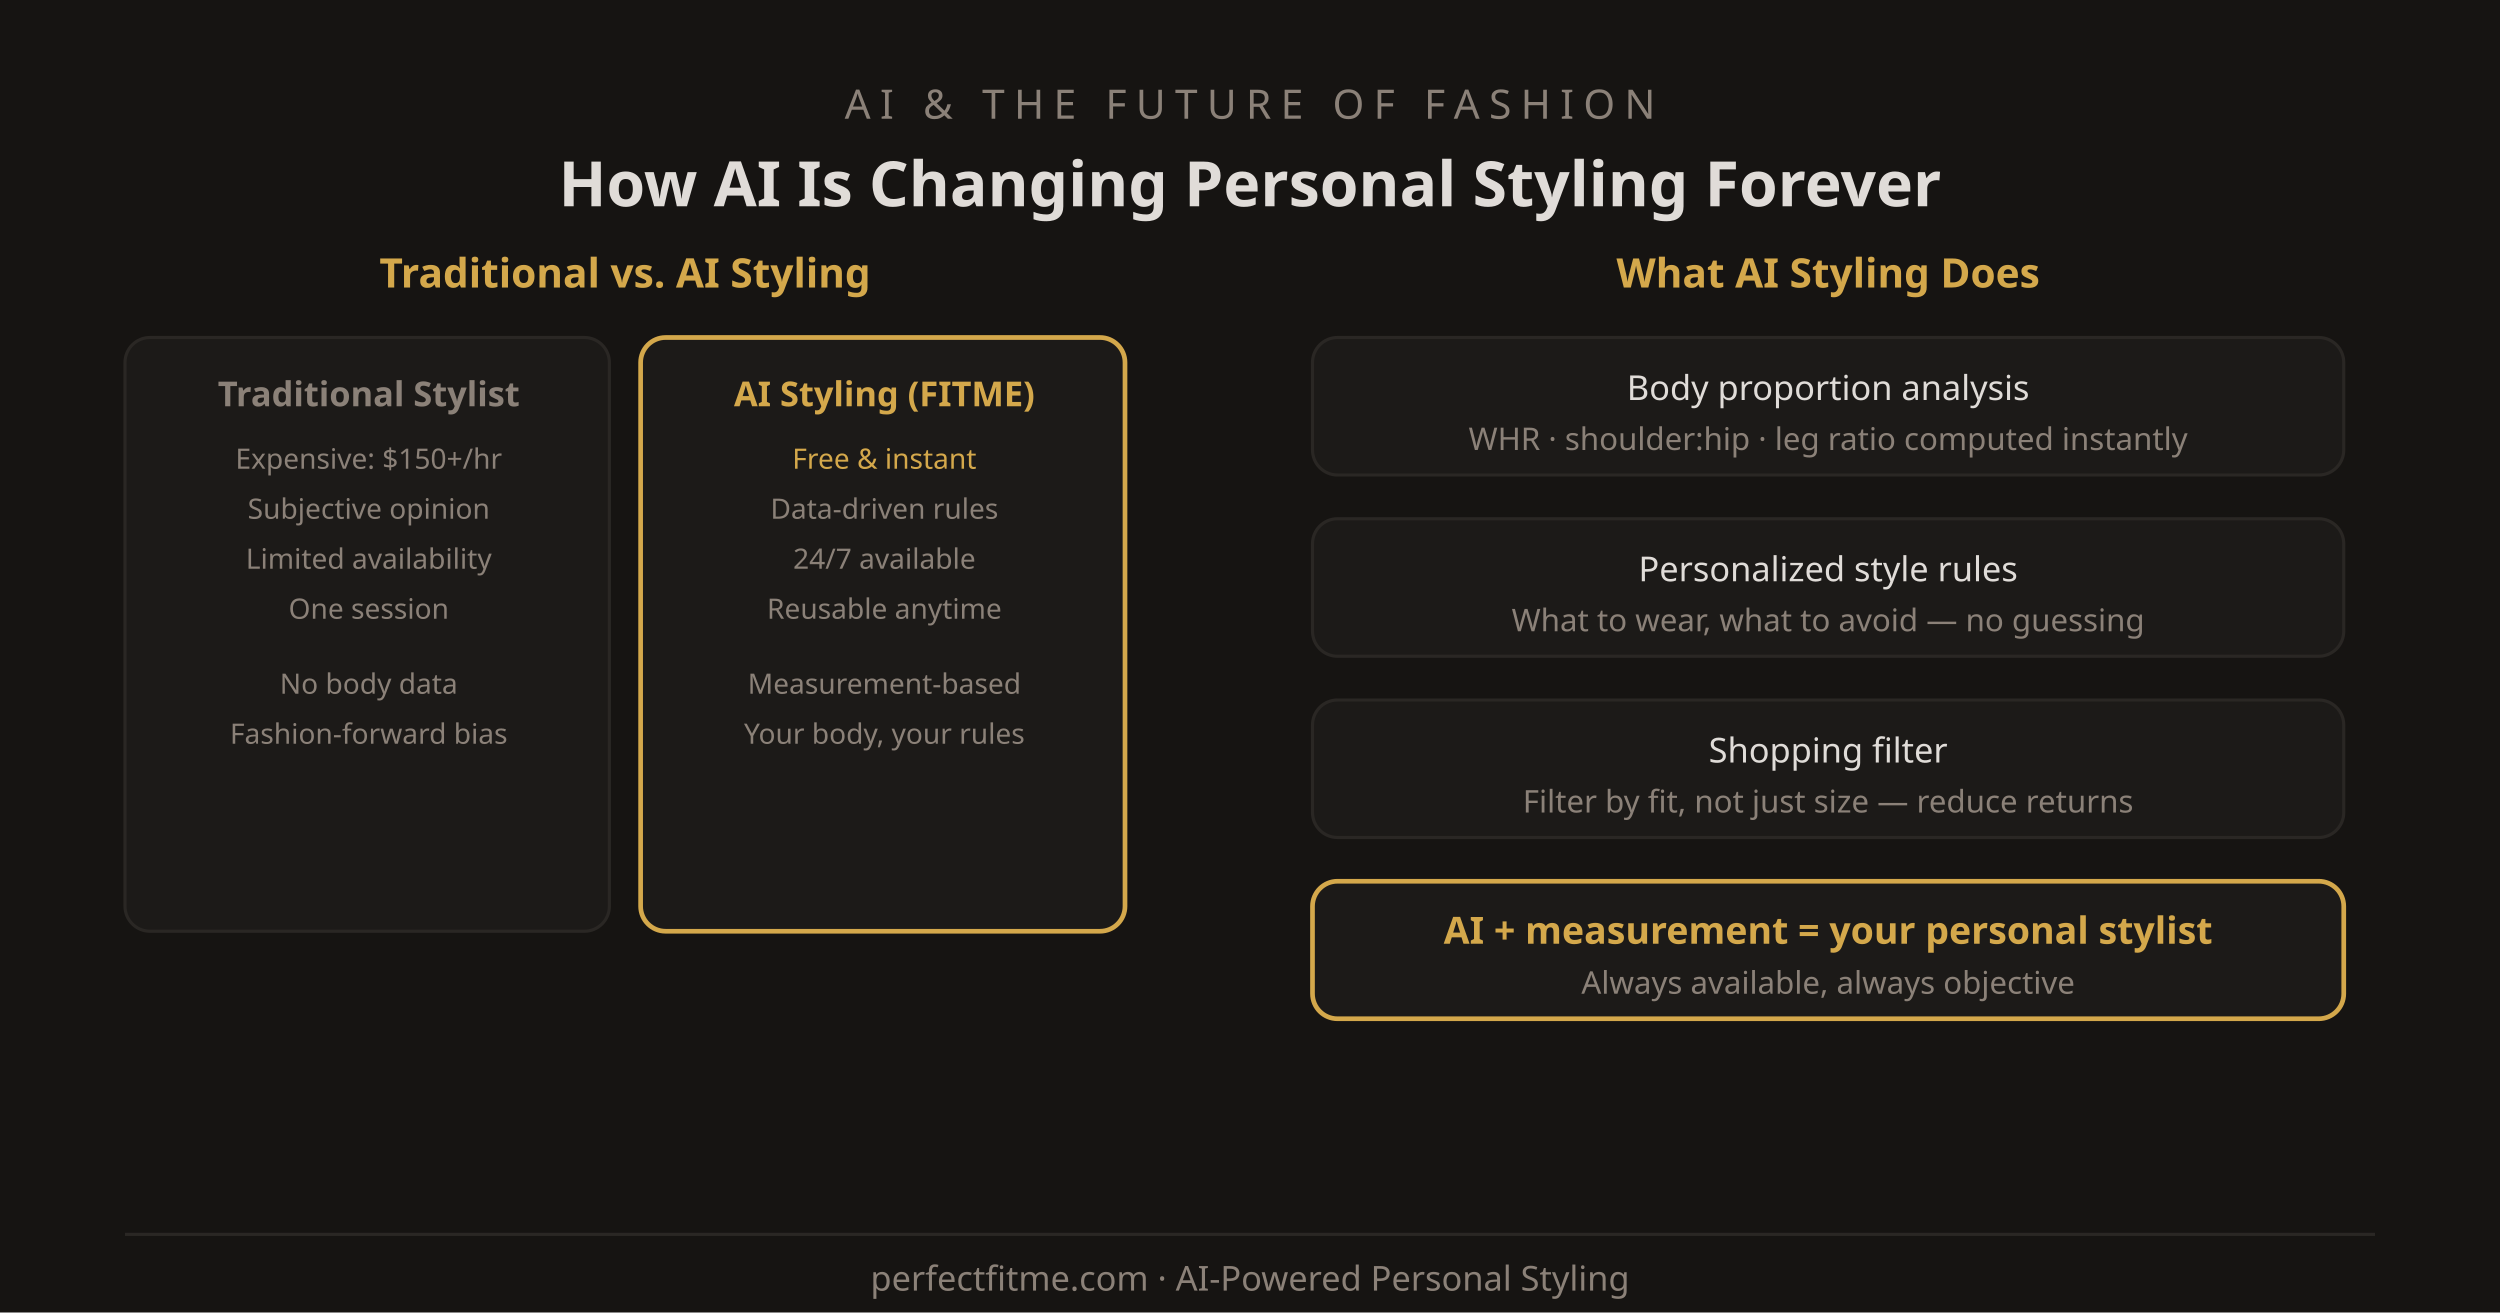
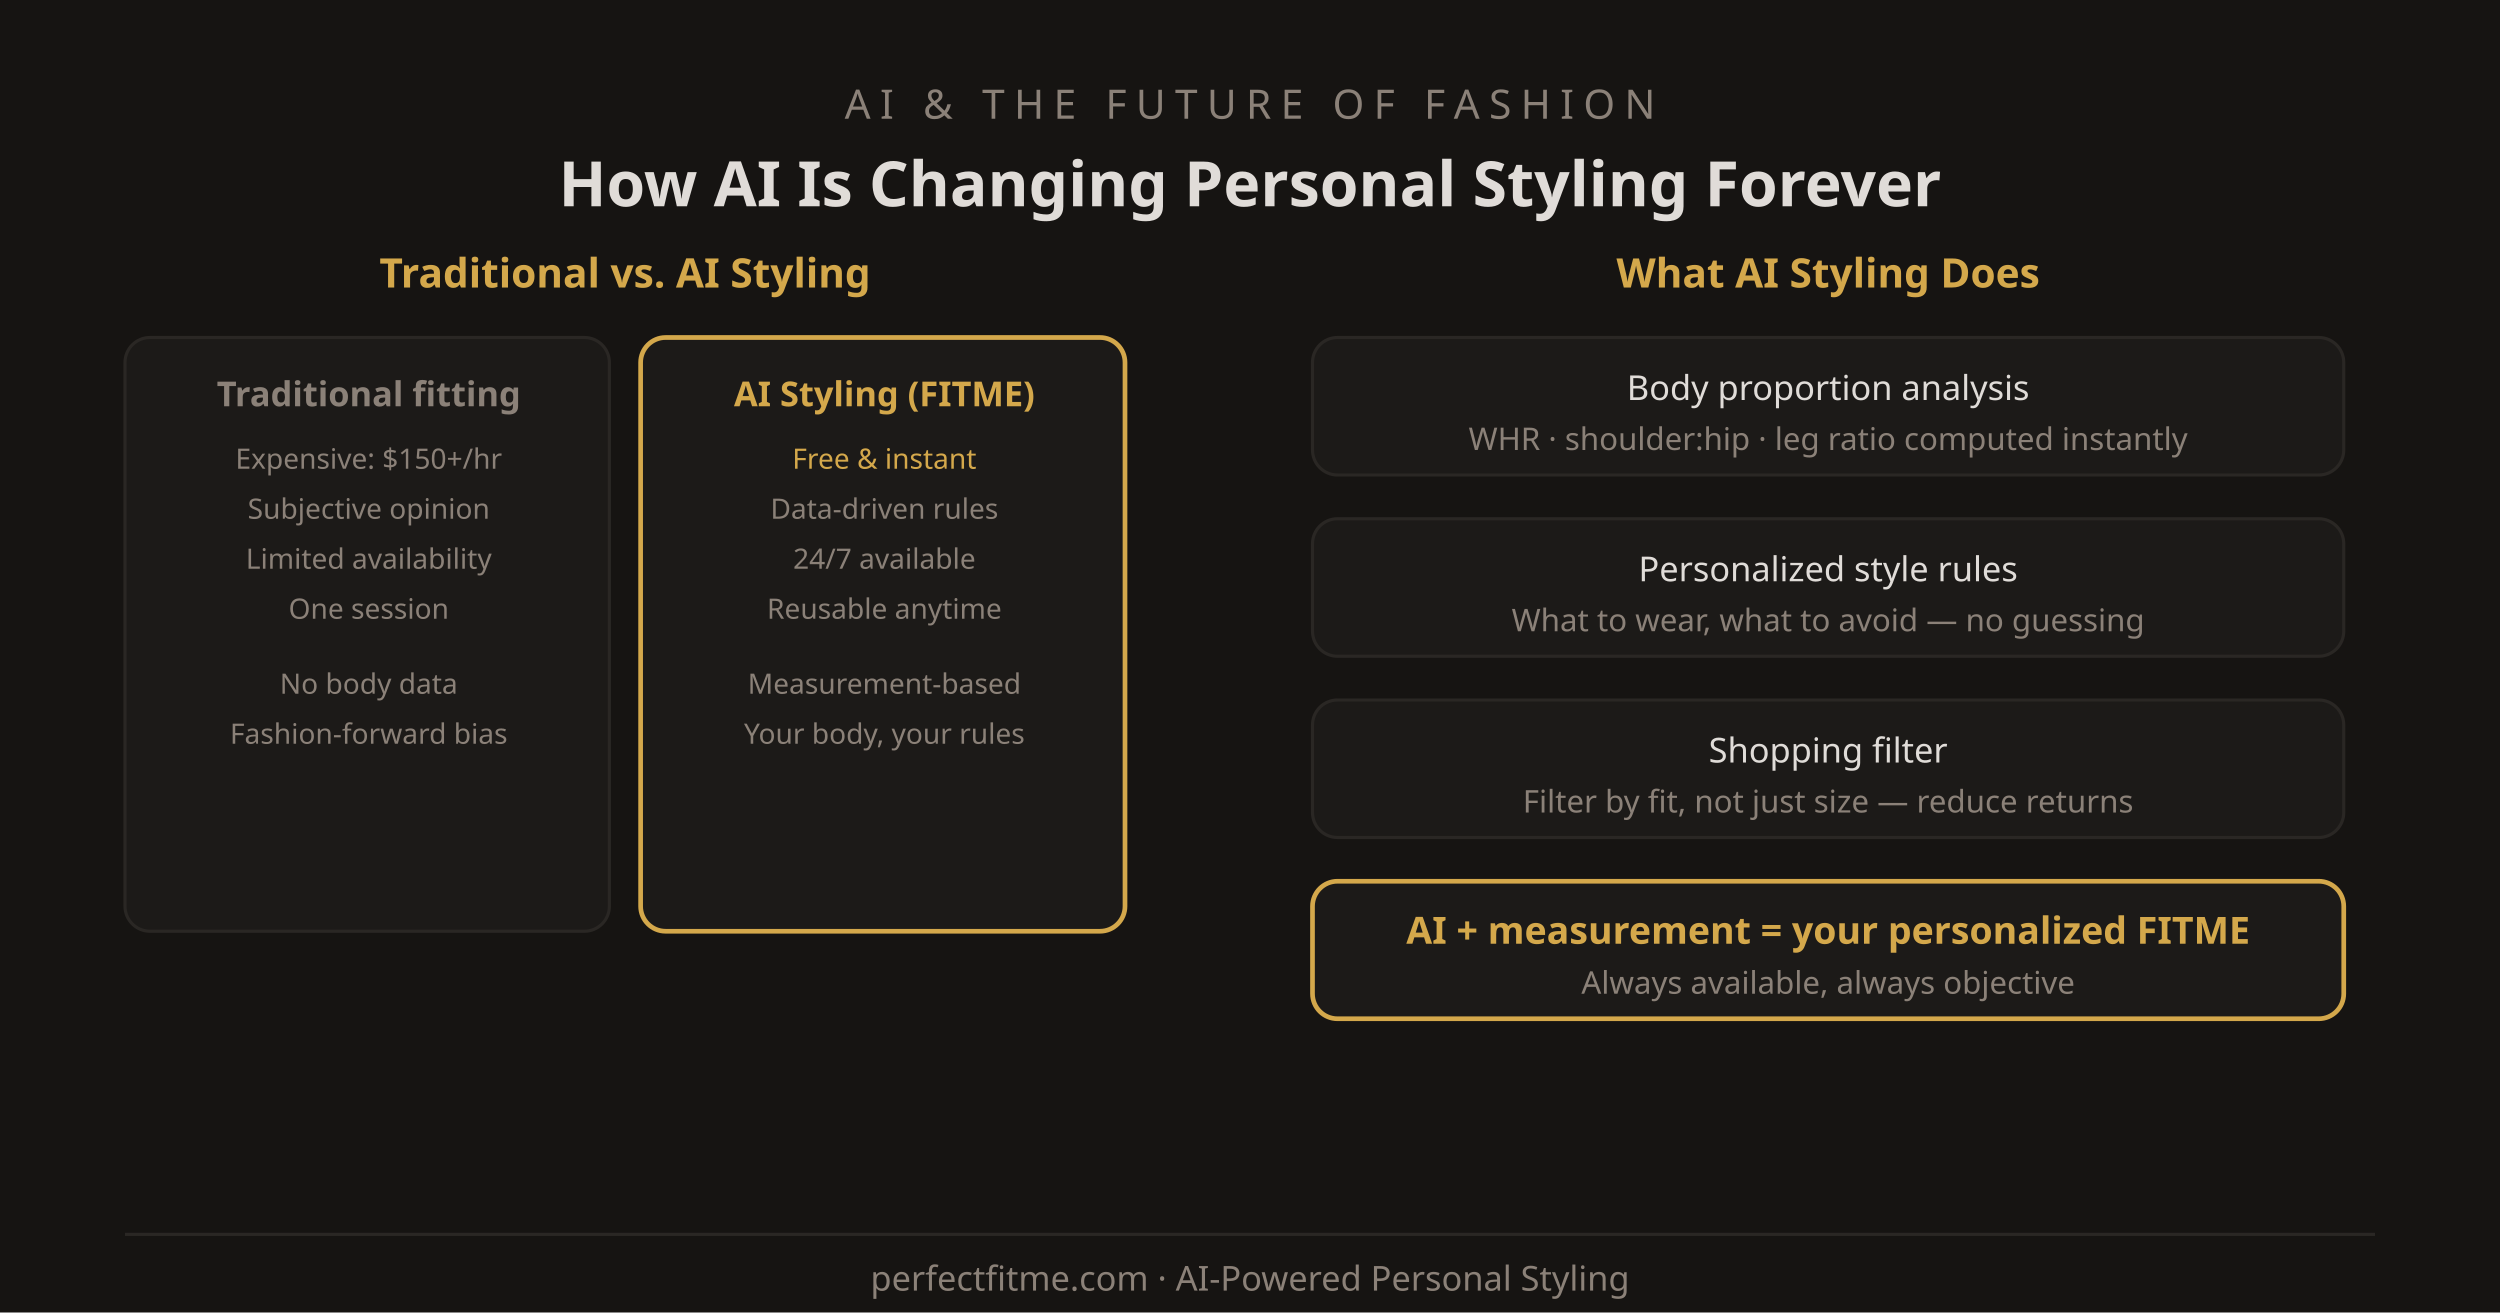
<svg xmlns="http://www.w3.org/2000/svg" viewBox="0 0 800 420" width="800" height="420">
  <rect width="800" height="420" fill="#161412" />
  <text x="400" y="38" text-anchor="middle" font-family="'DM Sans',sans-serif" font-size="13" fill="#8b8178" letter-spacing="3">AI &amp; THE FUTURE OF FASHION</text>
  <text x="400" y="66" text-anchor="middle" font-family="'DM Sans',sans-serif" font-size="20" font-weight="700" fill="#e0dcd8">How AI Is Changing Personal Styling Forever</text>
  <g transform="translate(40,92)">
    <text x="160" y="0" text-anchor="middle" font-family="'DM Sans',sans-serif" font-size="13" fill="#d4a84b" font-weight="700">Traditional vs. AI Styling</text>
    <rect x="0" y="16" width="155" height="190" rx="8" fill="#1c1a18" stroke="#2a2724" />
-     <text x="78" y="38" text-anchor="middle" font-family="'DM Sans',sans-serif" font-size="11" fill="#8b8178" font-weight="700">Traditional Stylist</text>
+     <text x="78" y="38" text-anchor="middle" font-family="'DM Sans',sans-serif" font-size="11" fill="#8b8178" font-weight="700">Traditional fitting</text>
    <text x="78" y="58" text-anchor="middle" font-family="'DM Sans',sans-serif" font-size="9" fill="#8b8178">Expensive: $150+/hr</text>
    <text x="78" y="74" text-anchor="middle" font-family="'DM Sans',sans-serif" font-size="9" fill="#8b8178">Subjective opinion</text>
    <text x="78" y="90" text-anchor="middle" font-family="'DM Sans',sans-serif" font-size="9" fill="#8b8178">Limited availability</text>
    <text x="78" y="106" text-anchor="middle" font-family="'DM Sans',sans-serif" font-size="9" fill="#8b8178">One session</text>
    <text x="78" y="130" text-anchor="middle" font-family="'DM Sans',sans-serif" font-size="9" fill="#8b8178">No body data</text>
    <text x="78" y="146" text-anchor="middle" font-family="'DM Sans',sans-serif" font-size="9" fill="#8b8178">Fashion-forward bias</text>
    <rect x="165" y="16" width="155" height="190" rx="8" fill="#1c1a18" stroke="#d4a84b" stroke-width="1.5" />
    <text x="243" y="38" text-anchor="middle" font-family="'DM Sans',sans-serif" font-size="11" fill="#d4a84b" font-weight="700">AI Styling (FITME)</text>
    <text x="243" y="58" text-anchor="middle" font-family="'DM Sans',sans-serif" font-size="9" fill="#d4a84b">Free &amp; instant</text>
    <text x="243" y="74" text-anchor="middle" font-family="'DM Sans',sans-serif" font-size="9" fill="#8b8178">Data-driven rules</text>
    <text x="243" y="90" text-anchor="middle" font-family="'DM Sans',sans-serif" font-size="9" fill="#8b8178">24/7 available</text>
    <text x="243" y="106" text-anchor="middle" font-family="'DM Sans',sans-serif" font-size="9" fill="#8b8178">Reusable anytime</text>
    <text x="243" y="130" text-anchor="middle" font-family="'DM Sans',sans-serif" font-size="9" fill="#8b8178">Measurement-based</text>
    <text x="243" y="146" text-anchor="middle" font-family="'DM Sans',sans-serif" font-size="9" fill="#8b8178">Your body, your rules</text>
  </g>
  <g transform="translate(420,92)">
    <text x="165" y="0" text-anchor="middle" font-family="'DM Sans',sans-serif" font-size="13" fill="#d4a84b" font-weight="700">What AI Styling Does</text>
    <rect x="0" y="16" width="330" height="44" rx="8" fill="#1c1a18" stroke="#2a2724" />
    <text x="165" y="36" text-anchor="middle" font-family="'DM Sans',sans-serif" font-size="11" fill="#e0dcd8">Body proportion analysis</text>
    <text x="165" y="52" text-anchor="middle" font-family="'DM Sans',sans-serif" font-size="10" fill="#8b8178">WHR · shoulder:hip · leg ratio computed instantly</text>
    <rect x="0" y="74" width="330" height="44" rx="8" fill="#1c1a18" stroke="#2a2724" />
    <text x="165" y="94" text-anchor="middle" font-family="'DM Sans',sans-serif" font-size="11" fill="#e0dcd8">Personalized style rules</text>
    <text x="165" y="110" text-anchor="middle" font-family="'DM Sans',sans-serif" font-size="10" fill="#8b8178">What to wear, what to avoid — no guessing</text>
    <rect x="0" y="132" width="330" height="44" rx="8" fill="#1c1a18" stroke="#2a2724" />
    <text x="165" y="152" text-anchor="middle" font-family="'DM Sans',sans-serif" font-size="11" fill="#e0dcd8">Shopping filter</text>
    <text x="165" y="168" text-anchor="middle" font-family="'DM Sans',sans-serif" font-size="10" fill="#8b8178">Filter by fit, not just size — reduce returns</text>
    <rect x="0" y="190" width="330" height="44" rx="8" fill="#1c1a18" stroke="#d4a84b" stroke-width="1.5" />
-     <text x="165" y="210" text-anchor="middle" font-family="'DM Sans',sans-serif" font-size="12" fill="#d4a84b" font-weight="700">AI + measurement = your personal stylist</text>
+     <text x="165" y="210" text-anchor="middle" font-family="'DM Sans',sans-serif" font-size="12" fill="#d4a84b" font-weight="700">AI + measurement = your personalized FITME</text>
    <text x="165" y="226" text-anchor="middle" font-family="'DM Sans',sans-serif" font-size="10" fill="#8b8178">Always available, always objective</text>
  </g>
  <line x1="40" y1="395" x2="760" y2="395" stroke="#2a2724" stroke-width="1" />
  <text x="400" y="413" text-anchor="middle" font-family="'DM Sans',sans-serif" font-size="11" fill="#8b8178">perfectfitme.com · AI-Powered Personal Styling</text>
</svg>
